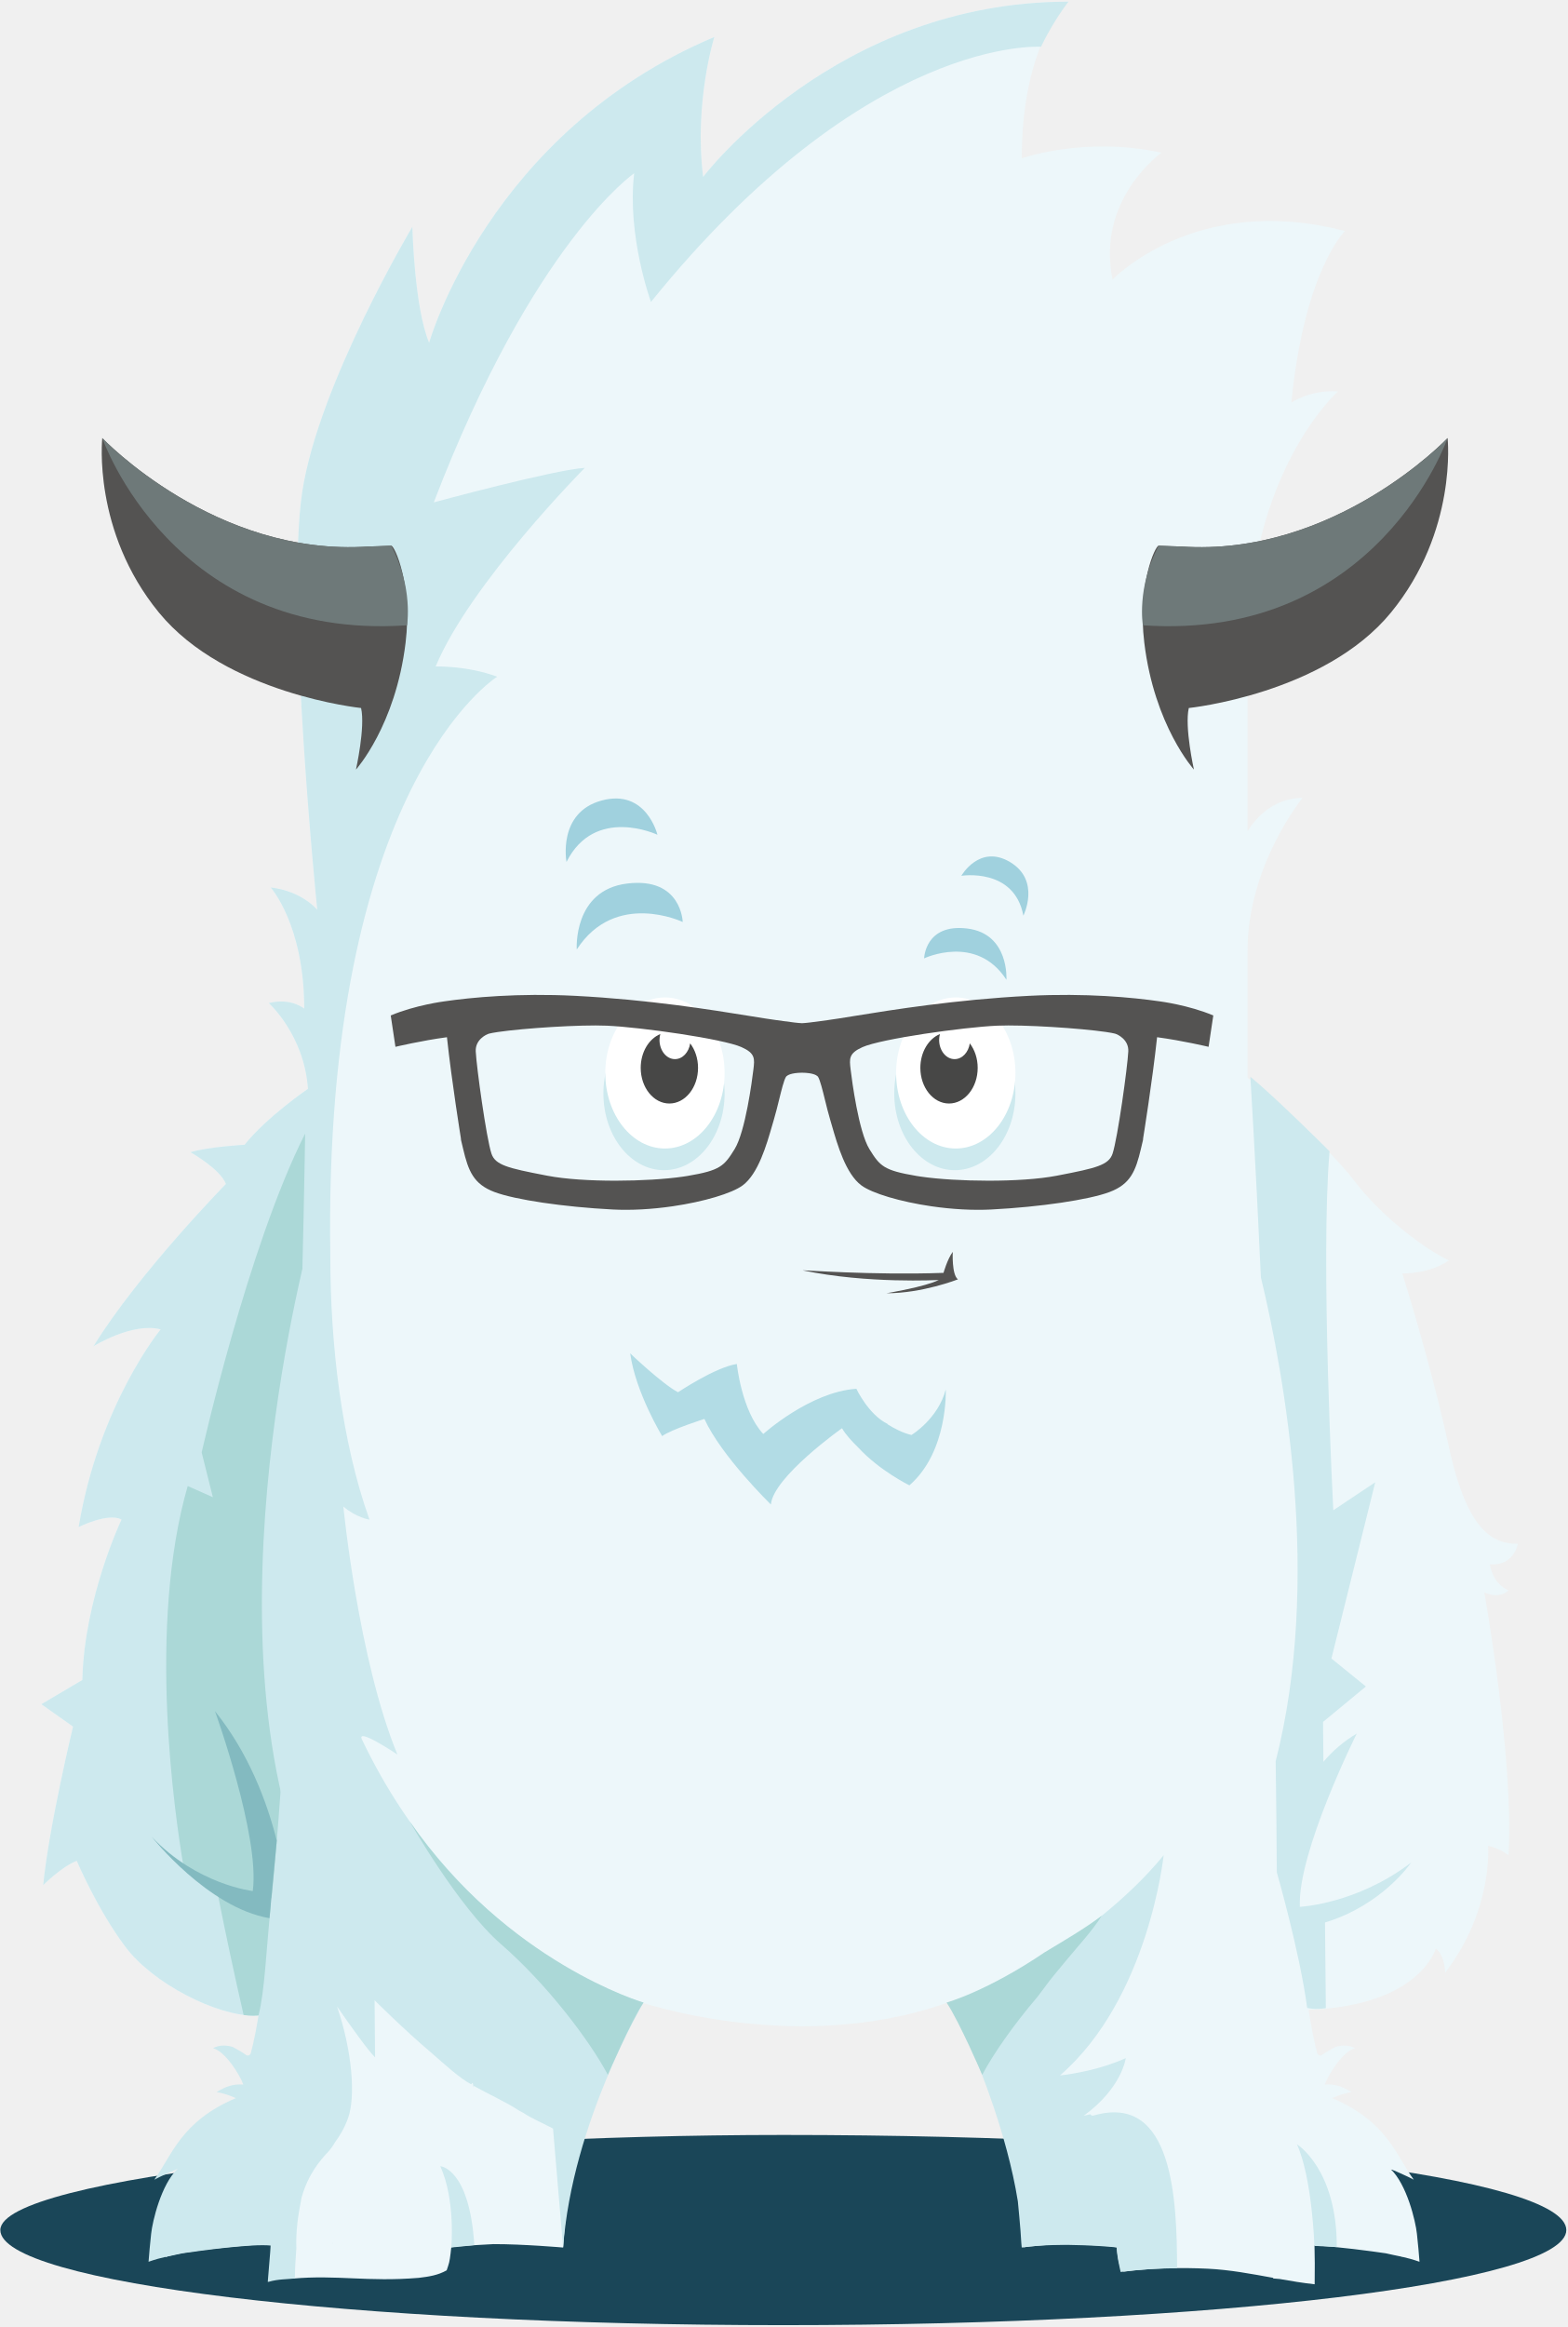
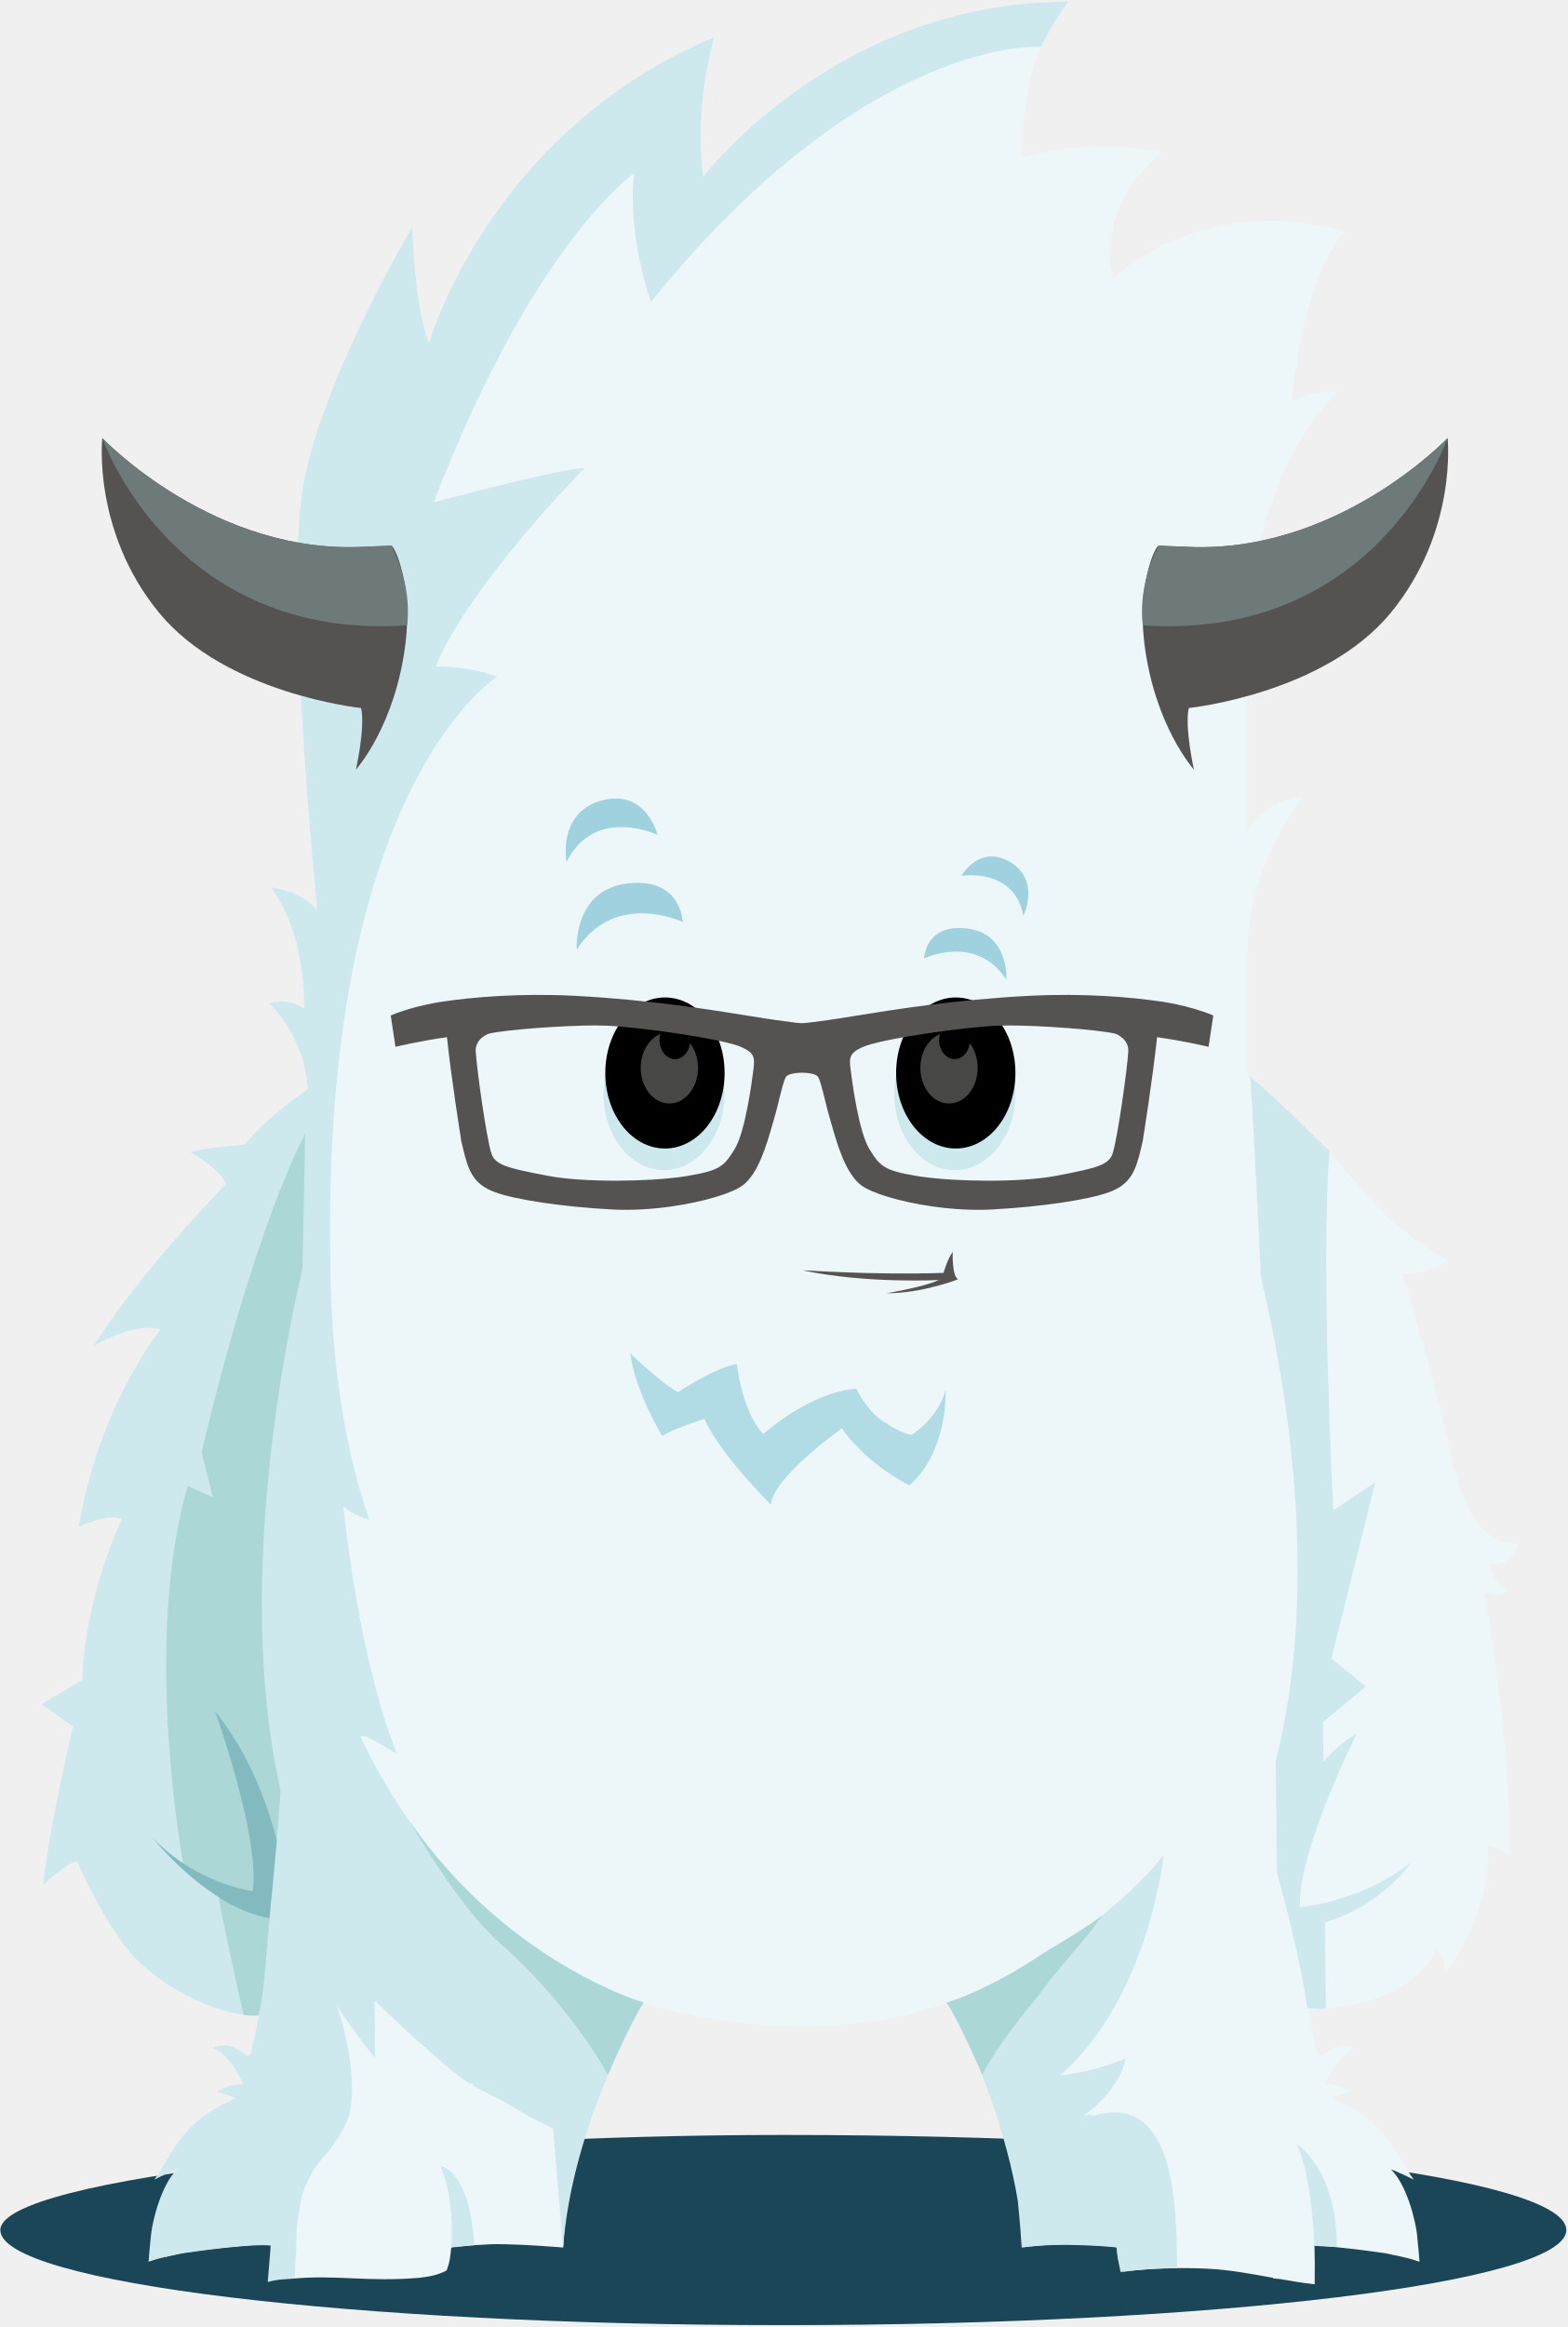
<svg xmlns="http://www.w3.org/2000/svg" width="256px" height="380px" viewBox="0 0 256 380" version="1.1" preserveAspectRatio="xMidYMid">
  <g>
    <path d="M255.846,364.169 C255.846,372.746 198.586,379.699 127.951,379.699 C57.315,379.699 0.055,372.746 0.055,364.169 C0.055,355.591 67.225,348.639 127.951,348.639 C200.237,348.639 255.846,355.591 255.846,364.169" fill="#1A4658" />
    <path d="M247.93,252.109 C243.971,252.109 239.708,250.282 236.662,236.275 C233.616,222.267 229.049,207.955 229.049,207.955 C233.922,207.955 236.662,205.823 236.662,205.823 C233.312,204.299 226.003,199.124 221.132,192.729 C216.26,186.334 203.774,175.98 203.774,175.98 L203.774,155.274 C203.774,141.265 212.758,130.304 212.758,130.304 C206.668,130.304 203.774,135.784 203.774,135.784 L203.774,106.247 C203.774,77.013 218.542,63.92 218.542,63.92 C213.975,63.616 210.93,65.747 210.93,65.747 C213.062,44.128 219.685,37.732 219.685,37.732 C195.325,31.337 181.735,45.65 181.735,45.65 C178.995,32.556 189.71,24.94 189.71,24.94 C177.226,22.2 166.9,25.854 166.9,25.854 C166.9,6.67 174.526,0.271 174.526,0.271 C136.462,0.271 114.85,28.892 114.85,28.892 C113.328,16.711 116.68,6.042 116.68,6.042 C79.835,21.573 70.093,55.965 70.093,55.965 C67.657,50.18 67.353,37.046 67.353,37.046 C67.353,37.046 52.126,62.549 49.386,80.21 C46.645,97.872 51.822,148.574 51.822,148.574 C51.822,148.574 49.387,145.53 44.21,144.921 C44.21,144.921 49.691,151.011 49.691,164.714 C49.691,164.714 47.559,162.887 43.905,163.801 C43.905,163.801 49.69,168.977 50.3,177.808 C50.3,177.808 43.6,182.376 39.946,186.943 C39.946,186.943 34.16,187.248 31.115,188.161 C31.115,188.161 35.988,190.902 36.901,193.338 C36.901,193.338 22.589,207.955 15.28,219.83 C15.28,219.83 21.676,215.872 26.243,217.09 C26.243,217.09 16.194,229.27 12.844,249.368 C12.844,249.368 17.716,246.933 19.848,248.151 C19.848,248.151 13.757,260.94 13.453,274.338 L6.754,278.297 L11.931,281.952 C11.931,281.952 7.972,298.395 7.058,307.835 C7.058,307.835 10.103,304.79 12.539,303.877 C12.539,303.877 15.889,311.793 20.457,317.884 C25.025,323.974 35.379,329.151 41.469,329.151 L52.916,328.705 C51.496,334.831 48.695,340.025 42.792,340.298 L42.137,341.349 C42.013,341.34 41.892,341.334 41.773,341.332 C41.656,343.12 38.046,343.442 37.053,344.682 C34.035,348.447 31.734,353.62 30.201,358.232 C29.078,361.612 29.609,361.612 28.831,365.084 C28.576,366.22 27.397,367.434 27.004,368.585 C30.292,367.481 39.405,366.743 44.204,366.391 L44.285,370.639 C44.285,370.639 45.077,371.375 46.387,371.909 C46.433,371.9 46.476,371.887 46.531,371.892 C46.976,371.928 47.406,371.993 47.827,372.098 C55.029,371.453 60.044,372.668 68.393,371.975 C70.017,371.782 71.54,371.554 72.962,370.744 C73.366,369.536 73.421,369.462 73.611,367.902 C73.652,367.624 73.652,367.338 73.719,366.999 C73.85,366.977 73.977,366.958 74.104,366.94 C74.153,366.921 74.231,366.905 74.402,366.898 C74.438,366.887 74.468,366.871 74.508,366.867 C74.64,366.855 74.772,366.845 74.904,366.833 C74.995,366.799 75.082,366.79 75.16,366.811 C76.672,366.676 79.097,366.549 80.608,366.466 C85.519,366.458 91.98,367.024 91.98,367.024 C92.379,361.519 92.779,352.979 101.686,328.084 L103.894,326.715 C103.894,326.715 131.251,336.355 156.635,326.325 C158.644,331.269 165.143,347.887 166.165,358.363 C167.039,359.591 166.942,361.149 166.971,362.8 C166.996,364.197 167.114,365.595 167.151,366.988 C168.064,366.863 171.36,366.46 175.521,366.466 C177.032,366.549 179.457,366.676 180.969,366.811 C181.047,366.79 181.134,366.799 181.225,366.833 C181.357,366.845 181.489,366.855 181.621,366.867 C181.661,366.871 181.691,366.887 181.727,366.898 C181.898,366.905 181.976,366.921 182.025,366.94 C182.152,366.958 182.279,366.977 182.41,366.999 C182.477,367.338 182.477,367.624 182.519,367.902 C182.708,369.462 182.763,369.536 183.167,370.744 C183.297,370.818 183.429,370.883 183.561,370.948 C188.107,370.371 192.713,370.266 197.286,370.482 C200.884,370.653 204.42,371.328 207.96,371.972 C207.961,372.005 207.964,372.04 207.964,372.074 C208.321,372.112 208.669,372.137 209.018,372.16 C210.917,372.499 212.822,372.816 214.739,373.023 C214.776,370.625 214.763,368.528 214.712,366.686 C218.526,366.869 224.047,367.628 226.363,367.966 C227.281,368.185 228.027,368.321 228.81,368.49 C228.916,368.521 229.028,368.553 229.125,368.585 C229.121,368.577 229.117,368.566 229.113,368.558 C229.899,368.734 230.747,368.957 231.866,369.347 C231.695,367.286 231.711,367.329 231.438,364.747 C231.228,362.749 229.796,356.681 227.116,354.178 C227.116,354.178 230.036,355.44 230.927,355.942 C228.049,352.043 226.65,346.468 217.607,342.624 C217.607,342.624 219.258,341.845 220.768,341.648 C219.19,340.676 217.985,340.294 216.388,340.409 C216.93,338.868 219.318,334.98 221.322,334.48 C221.322,334.48 220.092,333.625 218.081,334.287 C217.334,334.678 216.609,335.099 215.903,335.596 C215.636,335.784 215.247,335.589 215.168,335.297 C214.536,332.959 214.125,330.584 213.752,328.198 C231.975,327.538 234.531,318.189 234.531,318.189 C236.053,319.408 236.053,322.148 236.053,322.148 C243.969,311.794 243.056,301.44 243.056,301.44 C244.884,301.744 246.406,302.963 246.406,302.963 C247.32,287.128 242.448,260.026 242.448,260.026 C244.884,261.244 246.406,259.722 246.406,259.722 C243.666,258.505 243.362,255.459 243.362,255.459 C247.321,255.763 247.93,252.109 247.93,252.109" fill="#EDF7FA" />
    <path d="M73.719,366.999 C73.719,366.999 74.433,359.298 71.921,353.741 C71.921,353.741 76.678,354.063 77.477,366.625 C77.477,366.625 74.146,367.012 73.719,366.999" fill="#CDE9EE" />
    <path d="M49.842,341.027 L49.872,340.791 C49.889,340.908 49.887,340.998 49.842,341.027" fill="#CDE9EE" />
    <path d="M54.296,366.402 C54.269,366.395 54.253,366.391 54.253,366.391 C54.253,366.391 54.273,366.338 54.309,366.246 L54.296,366.402" fill="#CDE9EE" />
    <path d="M114.851,28.892 C113.329,16.711 116.681,6.042 116.681,6.042 C79.835,21.573 70.093,55.965 70.093,55.965 C67.657,50.18 67.353,37.046 67.353,37.046 C67.353,37.046 52.126,62.549 49.386,80.21 C46.645,97.872 51.822,148.574 51.822,148.574 C51.822,148.574 49.387,145.53 44.21,144.921 C44.21,144.921 49.691,151.011 49.691,164.714 C49.691,164.714 47.559,162.887 43.905,163.801 C43.905,163.801 49.69,168.977 50.3,177.808 C50.3,177.808 43.6,182.376 39.946,186.943 C39.946,186.943 34.16,187.248 31.115,188.161 C31.115,188.161 35.988,190.902 36.901,193.338 C36.901,193.338 22.589,207.955 15.28,219.83 C15.28,219.83 21.676,215.872 26.243,217.09 C26.243,217.09 16.194,229.27 12.844,249.368 C12.844,249.368 17.716,246.933 19.848,248.151 C19.848,248.151 13.757,260.94 13.453,274.338 L6.754,278.297 L11.931,281.952 C11.931,281.952 7.972,298.395 7.058,307.835 C7.058,307.835 10.103,304.79 12.539,303.877 C12.539,303.877 15.889,311.793 20.457,317.884 C25.025,323.974 35.379,329.151 41.469,329.151 L42.24,329.046 C41.9,331.145 41.518,333.236 40.961,335.297 C40.882,335.589 40.493,335.784 40.226,335.596 C39.521,335.099 38.796,334.678 38.048,334.287 C36.037,333.625 34.807,334.48 34.807,334.48 C36.811,334.98 39.199,338.868 39.742,340.409 C38.144,340.294 36.939,340.676 35.361,341.648 C36.871,341.845 38.522,342.624 38.522,342.624 C29.48,346.468 28.08,352.043 25.202,355.942 C26.093,355.44 29.013,354.178 29.013,354.178 C26.333,356.681 24.902,362.749 24.691,364.747 C24.419,367.329 24.434,367.286 24.264,369.347 C26.661,368.513 27.826,368.431 29.766,367.966 C32.765,367.529 41.144,366.38 44.222,366.7 L43.737,372.62 C43.737,372.62 43.799,372.62 43.888,372.618 C45.468,372.165 46.756,372.225 48.165,372.074 C48.186,370.442 48.272,368.812 48.405,367.186 C48.311,364.408 48.656,361.878 49.224,359.058 C49.242,358.963 49.266,358.865 49.285,358.77 C50.403,354.92 52.348,352.728 53.611,351.38 C54.03,350.932 54.394,350.402 54.706,349.858 C55.46,348.855 56.243,347.548 56.848,345.899 C58.1,342.483 57.563,334.978 55.047,327.653 C57.7,331.469 60.117,334.818 61.262,335.964 L61.186,326.639 C61.186,326.639 66.058,331.507 70.419,335.186 C72.518,337.019 75.108,339.403 76.946,340.353 C77.079,340.437 77.199,339.551 77.345,340.888 L77.344,340.888 C77.363,340.888 77.381,340.623 77.4,340.634 C79.869,342.019 82.41,343.12 84.788,344.659 C85.043,344.823 85.303,344.903 85.553,345.075 C86.654,345.833 88.591,346.675 90.333,347.593 L91.98,367.042 C93.464,346.601 105.112,327.028 105.112,327.028 L104.685,326.897 C101.081,325.783 74.711,316.66 59.131,284.084 C58.105,281.939 64.916,286.519 64.916,286.519 C58.521,270.989 56.085,246.019 56.085,246.019 C58.216,247.846 60.348,248.15 60.348,248.15 C55.781,235.36 53.954,219.526 53.954,205.213 C52.736,128.172 81.208,110.51 81.208,110.51 C76.336,108.683 71.159,108.835 71.159,108.835 C76.793,95.285 95.519,76.405 95.519,76.405 C90.495,76.71 70.854,82.038 70.854,82.038 C87.146,39.558 103.59,28.292 103.59,28.292 C102.372,38.492 106.331,49.303 106.331,49.303 C141.654,5.605 170.035,7.643 170.035,7.643 C172.14,3.26 174.531,0.271 174.531,0.271 C136.466,0.271 114.851,28.892 114.851,28.892" fill="#CDE9EE" />
    <path d="M214.698,366.758 C214.698,366.758 214.355,355.719 211.844,350.162 C211.844,350.162 218.391,354.197 218.353,366.948 C218.353,366.948 215.126,366.771 214.698,366.758" fill="#CDE9EE" />
    <path d="M44.356,309.983 C48.669,267.745 49.842,185.115 49.842,185.115 C40.479,203.614 32.942,237.187 32.942,237.187 L34.769,244.495 L30.659,242.669 C24.051,265.599 28.522,296.294 30.002,304.941 C34.205,308.269 39.211,309.391 44.356,309.983" fill="#ABD8D7" />
    <path d="M35.523,309.07 C36.862,315.83 38.251,322.34 39.794,329.055 C40.936,329.227 42.221,329.14 42.221,329.14 C43.269,325.057 43.442,318.736 44.257,310.961 C41.255,310.61 38.309,310.076 35.523,309.07" fill="#ABD8D7" />
    <path d="M178.633,345.467 C178.388,345.538 178.201,345.428 178.1,345.26 C177.627,345.353 177.264,345.439 177.02,345.502 C177.02,345.5 177.021,345.5 177.021,345.5 C183.303,340.929 183.881,336.094 183.881,336.094 C179.713,337.973 175.289,338.675 173.137,338.922 C187.658,326.335 190.071,302.963 190.071,302.963 C184.123,310.264 175.683,316.434 169.16,320.575 L169.174,320.547 C169.174,320.547 164.803,322.991 160.765,324.894 C160.588,324.867 160.41,324.915 160.277,325.121 C158.202,326.083 156.268,326.867 155.128,327.057 C155.128,327.057 158.491,333.267 159.896,336.616 L159.62,336.839 C159.62,336.839 164.486,348.339 166.257,359.479 C166.444,361.362 166.588,363.011 166.689,364.271 C166.774,365.901 166.89,367.024 166.89,367.024 C173.323,366.072 182.41,366.999 182.41,366.999 C182.367,368.047 182.942,370.563 183.048,371.019 C186.103,370.607 189.185,370.427 192.269,370.401 C192.227,359.603 191.753,341.662 178.633,345.467" fill="#CDE9EE" />
    <path d="M44.019,313.24 C33.93,311.534 24.775,299.94 24.775,299.94 C32.131,307.761 41.288,308.809 41.288,308.809 C42.497,299.876 35.113,279.431 35.113,279.431 C40.582,286.241 43.573,294.117 45.208,300.564 L44.019,313.24" fill="#83BAC0" />
    <path d="M66.914,297.424 C66.914,297.424 74.851,311.412 81.816,317.465 C89.334,323.996 96.319,333.223 99.288,338.818 C99.288,338.818 103.056,330.065 105.112,327.019 C105.112,327.019 82.844,320.491 66.914,297.424" fill="#ABD8D7" />
    <path d="M170.503,324.707 C171.607,323.154 172.871,321.711 174.075,320.237 C176.05,317.819 178.307,315.472 179.965,312.84 C177.103,314.982 173.916,316.837 170.658,318.798 C161.202,325.205 154.615,327.019 154.615,327.019 C156.67,330.065 160.438,338.818 160.438,338.818 C162.235,335.432 165.508,330.715 169.475,326.07 C169.808,325.608 170.179,325.165 170.503,324.707" fill="#ABD8D7" />
    <path d="M63.904,89.109 C63.038,89.172 60.267,89.242 60.267,89.242 C35.16,90.995 16.706,71.539 16.706,71.539 C16.706,71.539 15.056,86.726 25.962,100.034 C36.872,113.342 58.979,115.619 58.979,115.619 C59.697,118.731 58.141,125.671 58.141,125.671 C58.141,125.671 64.606,118.521 66.247,104.972 C67.4,95.478 64.44,89.071 63.904,89.109" fill="#545352" />
    <path d="M63.904,89.109 C63.071,89.157 60.267,89.242 60.267,89.242 C35.16,90.995 16.706,71.539 16.706,71.539 C16.706,71.539 28.175,104.733 66.481,102.11 C66.481,102.11 67.54,95.97 63.904,89.109" fill="#6E7979" />
    <path d="M189.257,89.109 C190.122,89.172 192.893,89.242 192.893,89.242 C218,90.995 236.454,71.539 236.454,71.539 C236.454,71.539 238.104,86.726 227.198,100.034 C216.288,113.342 194.181,115.619 194.181,115.619 C193.463,118.731 195.019,125.671 195.019,125.671 C195.019,125.671 188.554,118.521 186.913,104.972 C185.76,95.478 188.721,89.071 189.257,89.109" fill="#545352" />
    <path d="M189.257,89.109 C190.089,89.157 192.893,89.242 192.893,89.242 C218,90.995 236.454,71.539 236.454,71.539 C236.454,71.539 224.985,104.733 186.679,102.11 C186.679,102.11 185.62,95.97 189.257,89.109" fill="#6E7979" />
    <path d="M50.799,201.559 C50.799,201.559 32.752,266.42 50.799,307.987 L50.799,201.559" fill="#CDE9EE" />
    <path d="M230.496,304.159 C221.588,310.956 212.321,311.386 212.321,311.386 C211.908,302.506 221.615,283.093 221.615,283.093 C219.406,284.397 217.631,285.974 216.17,287.705 L216.107,281.19 L223.11,275.405 L217.478,270.837 L224.633,242.06 L217.782,246.628 C217.782,246.628 215.651,205.672 217.173,188.01 C217.173,188.01 208.494,179.33 204.231,175.829 C204.231,175.829 205.037,188.439 205.956,208.587 C209.845,224.75 215.886,258.198 208.371,287.616 C208.458,293.579 208.522,299.634 208.557,305.748 C208.557,305.748 212.302,318.758 213.519,327.893 C213.519,327.893 214.737,328.236 216.564,327.932 L216.426,313.942 C225.835,311.1 230.496,304.159 230.496,304.159" fill="#CDE9EE" />
    <path d="M146.068,178.565 C146.068,185.483 150.498,191.091 155.965,191.091 C161.431,191.091 165.863,185.483 165.863,178.565 C165.863,171.646 161.431,166.038 155.965,166.038 C150.498,166.038 146.068,171.646 146.068,178.565" fill="#CDE9EE" />
-     <path d="M146.373,175.219 C146.373,182.03 150.735,187.552 156.118,187.552 C161.5,187.552 165.863,182.03 165.863,175.219 C165.863,168.407 161.5,162.886 156.118,162.886 C150.735,162.886 146.373,168.407 146.373,175.219" fill="#FFFFFF" />
+     <path d="M146.373,175.219 C146.373,182.03 150.735,187.552 156.118,187.552 C161.5,187.552 165.863,182.03 165.863,175.219 C165.863,168.407 161.5,162.886 156.118,162.886 C150.735,162.886 146.373,168.407 146.373,175.219" fill="#000000F" />
    <path d="M153.53,168.86 C153.453,169.163 153.399,169.479 153.399,169.814 C153.399,171.551 154.532,172.957 155.927,172.957 C157.168,172.957 158.195,171.845 158.409,170.379 C159.205,171.423 159.696,172.829 159.696,174.381 C159.696,177.598 157.6,180.205 155.014,180.205 C152.429,180.205 150.332,177.598 150.332,174.381 C150.332,171.81 151.672,169.633 153.53,168.86" fill="#474746" />
    <path d="M98.563,178.565 C98.563,185.483 102.994,191.091 108.461,191.091 C113.927,191.091 118.358,185.483 118.358,178.565 C118.358,171.646 113.927,166.038 108.461,166.038 C102.994,166.038 98.563,171.646 98.563,178.565" fill="#CDE9EE" />
-     <path d="M98.869,175.219 C98.869,182.03 103.231,187.552 108.614,187.552 C113.996,187.552 118.358,182.03 118.358,175.219 C118.358,168.407 113.996,162.886 108.614,162.886 C103.231,162.886 98.869,168.407 98.869,175.219" fill="#FFFFFF" />
+     <path d="M98.869,175.219 C98.869,182.03 103.231,187.552 108.614,187.552 C113.996,187.552 118.358,182.03 118.358,175.219 C118.358,168.407 113.996,162.886 108.614,162.886 C103.231,162.886 98.869,168.407 98.869,175.219" fill="#000000F" />
    <path d="M107.854,168.86 C107.776,169.163 107.723,169.479 107.723,169.814 C107.723,171.551 108.854,172.957 110.25,172.957 C111.49,172.957 112.518,171.845 112.732,170.379 C113.528,171.423 114.019,172.829 114.019,174.381 C114.019,177.598 111.922,180.205 109.337,180.205 C106.751,180.205 104.655,177.598 104.655,174.381 C104.655,171.81 105.995,169.633 107.854,168.86" fill="#474746" />
    <path d="M181.728,188.393 C181.107,190.262 178.998,190.759 172.99,191.92 L172.581,191.999 C166.694,193.13 156.169,192.982 150.405,192.14 C150.156,192.104 149.916,192.068 149.688,192.029 C144.345,191.126 143.737,190.434 142.019,187.665 C140.244,184.799 139.153,176.383 138.952,174.724 L138.942,174.64 C138.729,172.886 138.623,172.008 140.876,170.999 C143.907,169.64 157.358,167.742 162.869,167.494 C167.221,167.302 176.445,167.908 180.662,168.524 C181.324,168.622 181.813,168.711 182.116,168.791 C182.602,168.92 184.388,169.789 184.297,171.688 C184.179,174.192 182.567,185.867 181.728,188.393 L181.728,188.393 Z M123.063,174.64 L123.052,174.724 C122.852,176.383 121.761,184.799 119.986,187.665 C118.268,190.434 117.66,191.126 112.316,192.029 C112.089,192.068 111.849,192.104 111.599,192.14 C105.836,192.982 95.311,193.13 89.424,191.999 L89.015,191.92 C83.007,190.759 80.898,190.262 80.277,188.393 C79.438,185.867 77.826,174.192 77.708,171.688 C77.616,169.789 79.403,168.92 79.889,168.791 C80.191,168.711 80.681,168.622 81.342,168.524 C85.56,167.908 94.783,167.302 99.135,167.494 C104.647,167.742 118.098,169.64 121.128,170.999 C123.382,172.008 123.276,172.886 123.063,174.64 L123.063,174.64 Z M189.443,163.524 C185.03,162.879 177.327,162.148 168.081,162.619 C156.049,163.238 145.74,164.909 139.581,165.906 C137.743,166.204 136.298,166.439 135.196,166.585 L133.994,166.748 C132.643,166.934 131.757,167.052 131.002,167.089 C130.248,167.052 129.362,166.934 128.011,166.748 L126.808,166.585 C125.707,166.439 124.262,166.204 122.423,165.906 C116.265,164.909 105.956,163.238 93.924,162.619 C84.678,162.148 76.975,162.879 72.562,163.524 C72.562,163.524 67.852,164.123 63.824,165.827 L64.592,170.947 C64.592,170.947 68.848,169.933 73.005,169.378 C73.777,176.597 75.281,185.873 75.281,185.873 L75.305,186.161 C75.419,186.629 75.525,187.083 75.64,187.578 C76.497,191.225 77.347,193.37 80.768,194.656 C84.127,195.924 92.076,197.099 100.093,197.512 C103.074,197.666 106.458,197.482 109.88,196.984 C114.955,196.243 119.546,194.877 121.3,193.58 C123.852,191.694 125.217,186.948 126.12,183.807 L126.391,182.882 C126.711,181.811 126.988,180.687 127.256,179.596 C127.642,178.03 128.039,176.412 128.38,175.853 C128.441,175.756 128.727,175.418 129.843,175.254 C130.188,175.205 130.576,175.178 131.002,175.173 C131.429,175.178 131.817,175.205 132.162,175.254 C133.277,175.418 133.564,175.756 133.625,175.853 C133.965,176.412 134.363,178.03 134.748,179.596 C135.017,180.687 135.294,181.811 135.614,182.882 L135.884,183.807 C136.788,186.948 138.153,191.694 140.705,193.58 C142.459,194.877 147.049,196.243 152.124,196.984 C155.546,197.482 158.931,197.666 161.911,197.512 C169.929,197.099 177.877,195.924 181.237,194.656 C184.658,193.37 185.508,191.225 186.365,187.578 C186.48,187.083 186.586,186.629 186.7,186.161 L186.724,185.873 C186.724,185.873 188.227,176.597 189,169.378 C193.157,169.933 197.413,170.947 197.413,170.947 L198.181,165.827 C194.153,164.123 189.443,163.524 189.443,163.524 L189.443,163.524 Z" fill="#545352" />
    <path d="M111.516,150.559 C111.516,150.559 100.508,145.31 94.207,155.058 C94.207,155.058 93.557,145.364 102.447,144.281 C111.337,143.196 111.516,150.559 111.516,150.559" fill="#A0D1DE" />
    <path d="M107.387,136.316 C107.387,136.316 97.182,131.5 92.533,140.755 C92.533,140.755 91.014,132.669 98.297,130.717 C105.58,128.765 107.387,136.316 107.387,136.316" fill="#A0D1DE" />
    <path d="M150.948,156.503 C150.948,156.503 159.497,152.426 164.39,159.997 C164.39,159.997 164.895,152.469 157.991,151.627 C151.086,150.785 150.948,156.503 150.948,156.503" fill="#A0D1DE" />
    <path d="M157.027,143.019 C157.027,143.019 165.677,141.619 167.159,149.525 C167.159,149.525 170.03,143.817 165.015,140.795 C159.999,137.772 157.027,143.019 157.027,143.019" fill="#A0D1DE" />
    <path d="M110.75,227.355 C110.75,227.355 116.79,223.295 120.355,222.737 C120.355,222.737 121.133,230.396 124.676,234.17 C124.676,234.17 132.322,227.279 139.883,226.789 C139.883,226.789 141.835,230.989 145.004,232.546 L144.986,232.595 C146.129,233.309 147.53,234.031 148.887,234.332 C148.887,234.332 153.226,231.706 154.482,226.91 C154.482,226.91 154.9,237.035 148.544,242.554 C148.544,242.554 143.698,240.189 140.206,236.403 C139.157,235.382 138.067,234.194 137.538,233.228 C137.538,233.228 126.324,241.161 125.915,245.684 C125.915,245.684 117.82,237.793 115.06,231.712 C115.06,231.712 109.658,233.417 108.16,234.516 C108.16,234.516 103.818,227.415 102.936,221.007 C102.936,221.007 108.158,225.994 110.75,227.355" fill="#B2DCE5" />
    <path d="M131.133,207.454 C130.685,207.358 142.506,208.272 154.114,207.859 C154.114,207.859 154.734,205.645 155.625,204.428 C155.625,204.428 155.431,208.155 156.473,208.918 C156.473,208.918 150.665,211.205 144.807,211.188 C144.807,211.188 151.19,210.123 153.331,209.021 C153.331,209.021 141.683,209.669 131.133,207.454" fill="#545352" />
  </g>
</svg>
